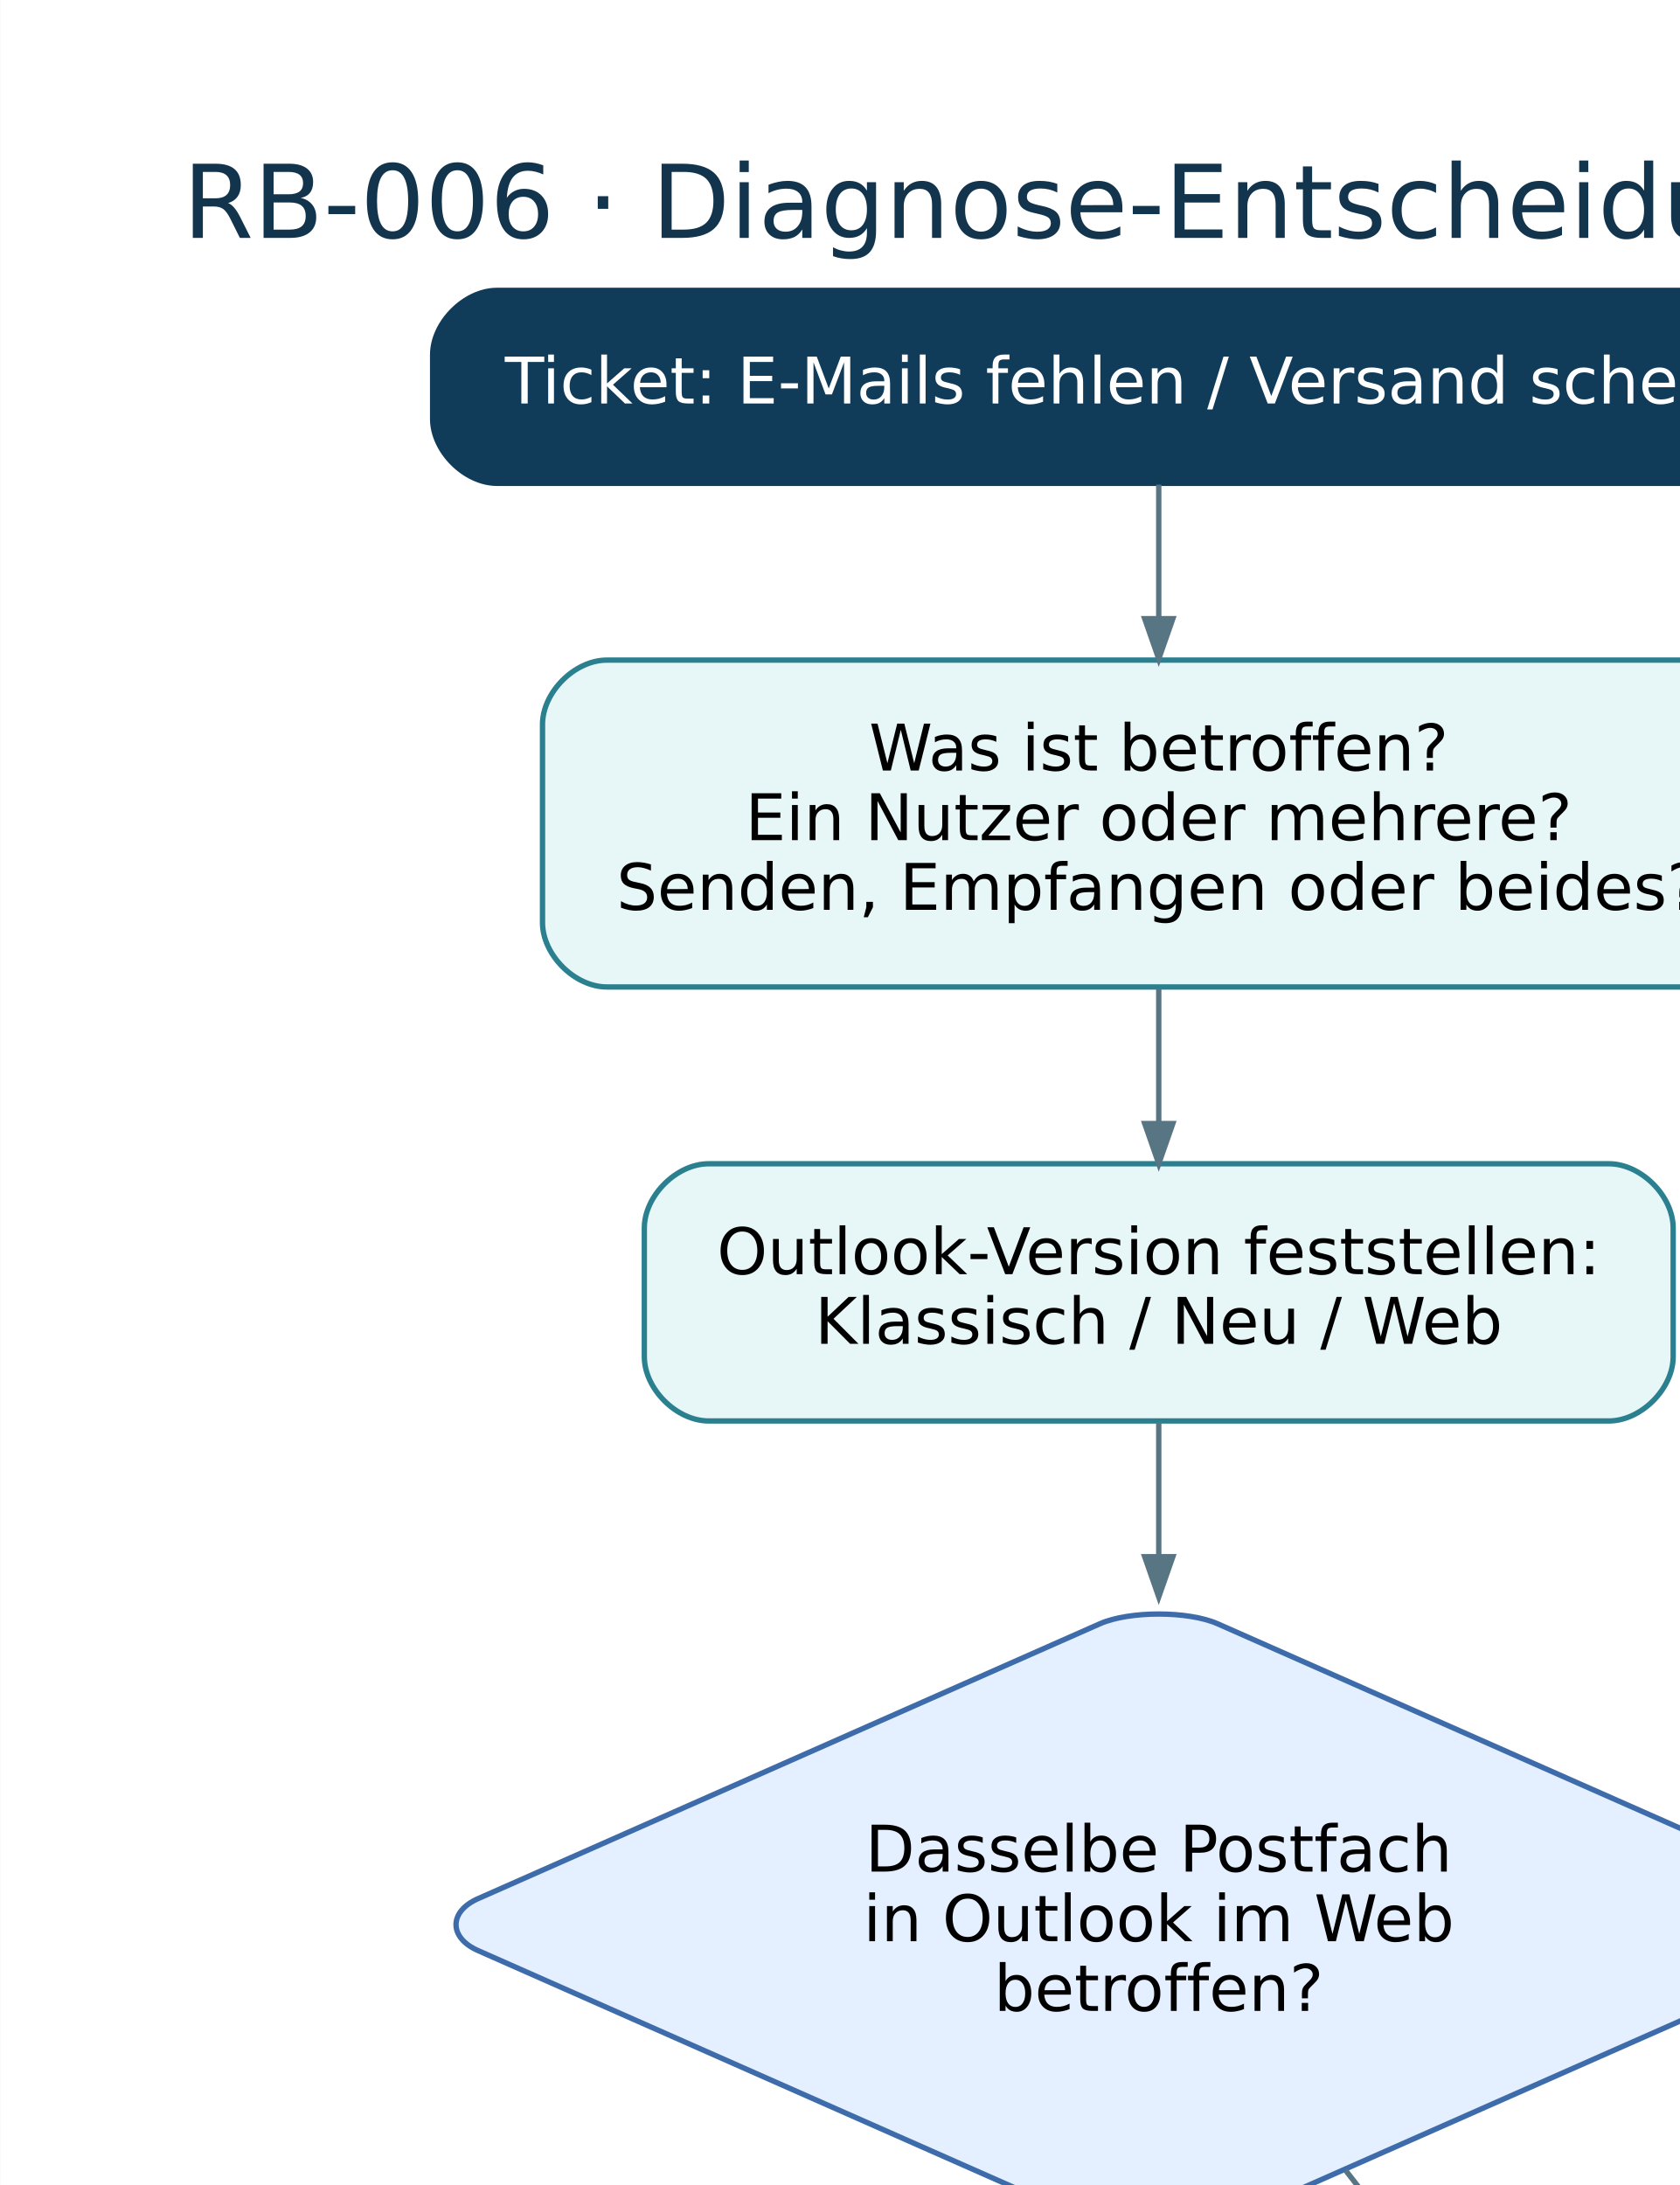
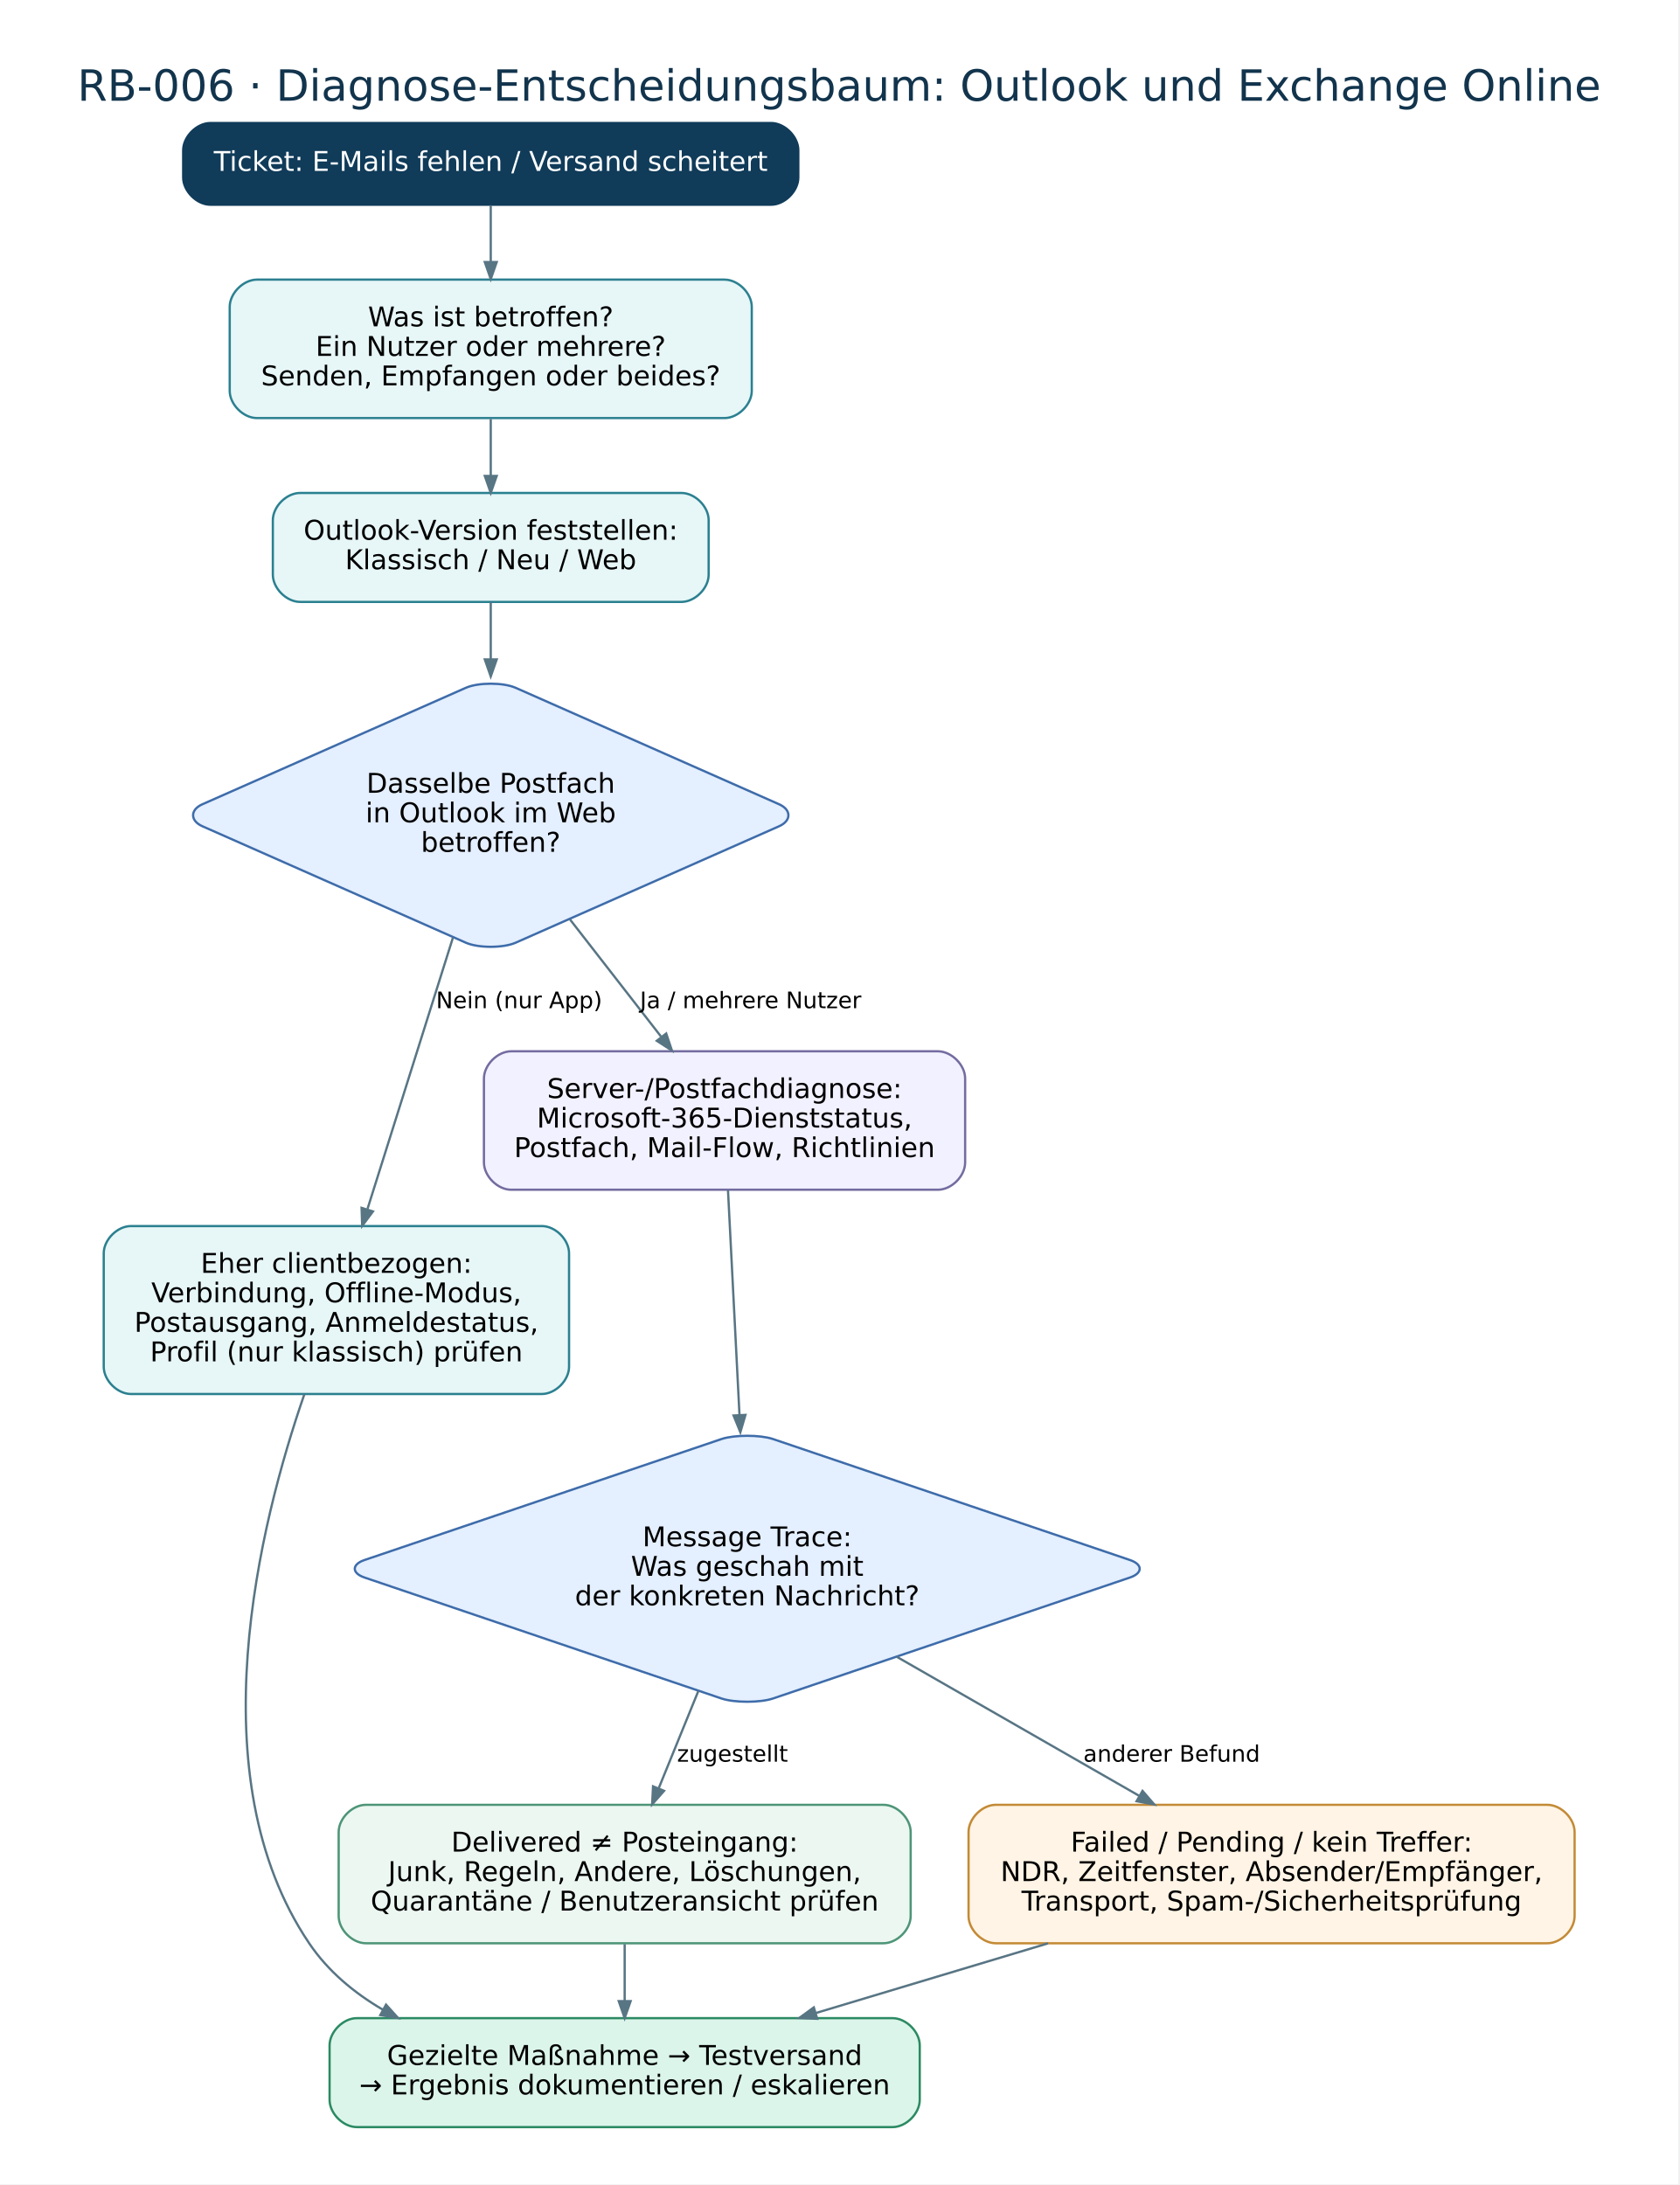
- <svg xmlns="http://www.w3.org/2000/svg" width="1746pt" height="2272pt" viewBox="0.00 0.00 739.40 962.40">
+ <svg xmlns="http://www.w3.org/2000/svg" width="1746pt" height="2272pt" viewBox="0 0 1746 2272">
  <g id="graph0" class="graph" transform="scale(2.36 2.36) rotate(0) translate(25.2 937.2)">
    <polygon fill="white" stroke="transparent" points="-25.2,25.2 -25.2,-937.2 714.2,-937.2 714.2,25.2 -25.2,25.2" />
    <text text-anchor="middle" x="344.5" y="-892.8" font-family="DejaVu Sans" font-size="19.00" fill="#12344d">RB-006 · Diagnose-Entscheidungsbaum: Outlook und Exchange Online</text>
    <g id="node1" class="node">
      <path fill="#103b59" stroke="#103b59" d="M314.5,-883C314.5,-883 67.5,-883 67.5,-883 61.5,-883 55.5,-877 55.5,-871 55.5,-871 55.5,-859 55.5,-859 55.5,-853 61.5,-847 67.5,-847 67.5,-847 314.5,-847 314.5,-847 320.5,-847 326.5,-853 326.5,-859 326.5,-859 326.5,-871 326.5,-871 326.5,-877 320.5,-883 314.5,-883" />
      <text text-anchor="middle" x="191" y="-861.9" font-family="DejaVu Sans" font-size="12.00" fill="white">Ticket: E-Mails fehlen / Versand scheitert</text>
    </g>
    <g id="node2" class="node">
      <path fill="#e7f6f7" stroke="#2b8090" d="M294,-814C294,-814 88,-814 88,-814 82,-814 76,-808 76,-802 76,-802 76,-765 76,-765 76,-759 82,-753 88,-753 88,-753 294,-753 294,-753 300,-753 306,-759 306,-765 306,-765 306,-802 306,-802 306,-808 300,-814 294,-814" />
      <text text-anchor="middle" x="191" y="-793.4" font-family="DejaVu Sans" font-size="12.00">Was ist betroffen?</text>
      <text text-anchor="middle" x="191" y="-780.4" font-family="DejaVu Sans" font-size="12.00">Ein Nutzer oder mehrere?</text>
      <text text-anchor="middle" x="191" y="-767.4" font-family="DejaVu Sans" font-size="12.00">Senden, Empfangen oder beides?</text>
    </g>
    <g id="edge1" class="edge">
      <path fill="none" stroke="#587584" d="M191,-846.75C191,-839.4 191,-830.53 191,-821.81" />
      <polygon fill="#587584" stroke="#587584" points="193.63,-821.73 191,-814.23 188.38,-821.73 193.63,-821.73" />
    </g>
    <g id="node3" class="node">
      <path fill="#e7f6f7" stroke="#2b8090" d="M275,-720C275,-720 107,-720 107,-720 101,-720 95,-714 95,-708 95,-708 95,-684 95,-684 95,-678 101,-672 107,-672 107,-672 275,-672 275,-672 281,-672 287,-678 287,-684 287,-684 287,-708 287,-708 287,-714 281,-720 275,-720" />
      <text text-anchor="middle" x="191" y="-699.4" font-family="DejaVu Sans" font-size="12.00">Outlook-Version feststellen:</text>
      <text text-anchor="middle" x="191" y="-686.4" font-family="DejaVu Sans" font-size="12.00">Klassisch / Neu / Web</text>
    </g>
    <g id="edge2" class="edge">
      <path fill="none" stroke="#587584" d="M191,-752.6C191,-744.49 191,-735.71 191,-727.58" />
      <polygon fill="#587584" stroke="#587584" points="193.63,-727.51 191,-720.01 188.38,-727.51 193.63,-727.51" />
    </g>
    <g id="node4" class="node">
      <path fill="#e4efff" stroke="#3e6caa" d="M180.02,-634.15C180.02,-634.15 63.98,-582.85 63.98,-582.85 58.49,-580.43 58.49,-575.57 63.98,-573.15 63.98,-573.15 180.02,-521.85 180.02,-521.85 185.51,-519.43 196.49,-519.43 201.98,-521.85 201.98,-521.85 318.02,-573.15 318.02,-573.15 323.51,-575.57 323.51,-580.43 318.02,-582.85 318.02,-582.85 201.98,-634.15 201.98,-634.15 196.49,-636.57 185.51,-636.57 180.02,-634.15" />
      <text text-anchor="middle" x="191" y="-587.9" font-family="DejaVu Sans" font-size="12.00">Dasselbe Postfach</text>
      <text text-anchor="middle" x="191" y="-574.9" font-family="DejaVu Sans" font-size="12.00">in Outlook im Web</text>
      <text text-anchor="middle" x="191" y="-561.9" font-family="DejaVu Sans" font-size="12.00">betroffen?</text>
    </g>
    <g id="edge3" class="edge">
      <path fill="none" stroke="#587584" d="M191,-671.8C191,-664.37 191,-655.72 191,-646.75" />
      <polygon fill="#587584" stroke="#587584" points="193.63,-646.66 191,-639.16 188.38,-646.66 193.63,-646.66" />
    </g>
    <g id="node5" class="node">
      <path fill="#e7f6f7" stroke="#2b8090" d="M213.5,-397C213.5,-397 32.5,-397 32.5,-397 26.5,-397 20.5,-391 20.5,-385 20.5,-385 20.5,-335 20.5,-335 20.5,-329 26.5,-323 32.5,-323 32.5,-323 213.5,-323 213.5,-323 219.5,-323 225.5,-329 225.5,-335 225.5,-335 225.5,-385 225.5,-385 225.5,-391 219.5,-397 213.5,-397" />
      <text text-anchor="middle" x="123" y="-376.4" font-family="DejaVu Sans" font-size="12.00">Eher clientbezogen:</text>
      <text text-anchor="middle" x="123" y="-363.4" font-family="DejaVu Sans" font-size="12.00">Verbindung, Offline-Modus,</text>
      <text text-anchor="middle" x="123" y="-350.4" font-family="DejaVu Sans" font-size="12.00">Postausgang, Anmeldestatus,</text>
      <text text-anchor="middle" x="123" y="-337.4" font-family="DejaVu Sans" font-size="12.00">Profil (nur klassisch) prüfen</text>
    </g>
    <g id="edge4" class="edge">
      <path fill="none" stroke="#587584" d="M174.37,-524.16C162.81,-487.47 147.61,-439.17 136.74,-404.66" />
      <polygon fill="#587584" stroke="#587584" points="139.11,-403.44 134.36,-397.07 134.1,-405.02 139.11,-403.44" />
      <text text-anchor="middle" x="203.5" y="-493" font-family="DejaVu Sans" font-size="10.00">Nein (nur App)</text>
    </g>
    <g id="node6" class="node">
      <path fill="#f2f1ff" stroke="#736ca0" d="M388,-474C388,-474 200,-474 200,-474 194,-474 188,-468 188,-462 188,-462 188,-425 188,-425 188,-419 194,-413 200,-413 200,-413 388,-413 388,-413 394,-413 400,-419 400,-425 400,-425 400,-462 400,-462 400,-468 394,-474 388,-474" />
      <text text-anchor="middle" x="294" y="-453.4" font-family="DejaVu Sans" font-size="12.00">Server-/Postfachdiagnose:</text>
      <text text-anchor="middle" x="294" y="-440.4" font-family="DejaVu Sans" font-size="12.00">Microsoft-365-Dienststatus,</text>
      <text text-anchor="middle" x="294" y="-427.4" font-family="DejaVu Sans" font-size="12.00">Postfach, Mail-Flow, Richtlinien</text>
    </g>
    <g id="edge5" class="edge">
      <path fill="none" stroke="#587584" d="M225.87,-532.14C238.96,-515.31 253.65,-496.41 266.03,-480.48" />
      <polygon fill="#587584" stroke="#587584" points="268.3,-481.84 270.83,-474.31 264.15,-478.62 268.3,-481.84" />
      <text text-anchor="middle" x="305.5" y="-493" font-family="DejaVu Sans" font-size="10.00">Ja / mehrere Nutzer</text>
    </g>
    <g id="node10" class="node">
      <path fill="#dcf5eb" stroke="#2c8a63" d="M368,-48C368,-48 132,-48 132,-48 126,-48 120,-42 120,-36 120,-36 120,-12 120,-12 120,-6 126,0 132,0 132,0 368,0 368,0 374,0 380,-6 380,-12 380,-12 380,-36 380,-36 380,-42 374,-48 368,-48" />
      <text text-anchor="middle" x="250" y="-27.4" font-family="DejaVu Sans" font-size="12.00">Gezielte Maßnahme → Testversand</text>
      <text text-anchor="middle" x="250" y="-14.4" font-family="DejaVu Sans" font-size="12.00">→ Ergebnis dokumentieren / eskalieren</text>
    </g>
    <g id="edge9" class="edge">
      <path fill="none" stroke="#587584" d="M108.88,-322.88C89.22,-266.05 61.26,-154.67 111,-81 119.24,-68.79 130.64,-59.24 143.4,-51.77" />
      <polygon fill="#587584" stroke="#587584" points="144.87,-53.96 150.18,-48.06 142.34,-49.36 144.87,-53.96" />
    </g>
    <g id="node7" class="node">
      <path fill="#e4efff" stroke="#3e6caa" d="M292.63,-303.15C292.63,-303.15 135.37,-249.85 135.37,-249.85 129.68,-247.93 129.68,-244.07 135.37,-242.15 135.37,-242.15 292.63,-188.85 292.63,-188.85 298.32,-186.93 309.68,-186.93 315.37,-188.85 315.37,-188.85 472.63,-242.15 472.63,-242.15 478.32,-244.07 478.32,-247.93 472.63,-249.85 472.63,-249.85 315.37,-303.15 315.37,-303.15 309.68,-305.07 298.32,-305.07 292.63,-303.15" />
      <text text-anchor="middle" x="304" y="-255.9" font-family="DejaVu Sans" font-size="12.00">Message Trace:</text>
      <text text-anchor="middle" x="304" y="-242.9" font-family="DejaVu Sans" font-size="12.00">Was geschah mit</text>
      <text text-anchor="middle" x="304" y="-229.9" font-family="DejaVu Sans" font-size="12.00">der konkreten Nachricht?</text>
    </g>
    <g id="edge6" class="edge">
      <path fill="none" stroke="#587584" d="M295.52,-412.81C296.86,-386.59 298.86,-347.41 300.59,-313.71" />
      <polygon fill="#587584" stroke="#587584" points="303.21,-313.79 300.97,-306.17 297.97,-313.53 303.21,-313.79" />
    </g>
    <g id="node8" class="node">
      <path fill="#ecf7f2" stroke="#4e9578" d="M364,-142C364,-142 136,-142 136,-142 130,-142 124,-136 124,-130 124,-130 124,-93 124,-93 124,-87 130,-81 136,-81 136,-81 364,-81 364,-81 370,-81 376,-87 376,-93 376,-93 376,-130 376,-130 376,-136 370,-142 364,-142" />
      <text text-anchor="middle" x="250" y="-121.4" font-family="DejaVu Sans" font-size="12.00">Delivered ≠ Posteingang:</text>
      <text text-anchor="middle" x="250" y="-108.4" font-family="DejaVu Sans" font-size="12.00">Junk, Regeln, Andere, Löschungen,</text>
      <text text-anchor="middle" x="250" y="-95.4" font-family="DejaVu Sans" font-size="12.00">Quarantäne / Benutzeransicht prüfen</text>
    </g>
    <g id="edge7" class="edge">
      <path fill="none" stroke="#587584" d="M282.5,-192.25C276.65,-177.88 270.43,-162.63 265.02,-149.35" />
      <polygon fill="#587584" stroke="#587584" points="267.36,-148.15 262.1,-142.19 262.5,-150.13 267.36,-148.15" />
      <text text-anchor="middle" x="297.5" y="-161" font-family="DejaVu Sans" font-size="10.00">zugestellt</text>
    </g>
    <g id="node9" class="node">
      <path fill="#fff4e5" stroke="#c38a36" d="M656.5,-142C656.5,-142 413.5,-142 413.5,-142 407.5,-142 401.5,-136 401.5,-130 401.5,-130 401.5,-93 401.5,-93 401.5,-87 407.5,-81 413.5,-81 413.5,-81 656.5,-81 656.5,-81 662.5,-81 668.5,-87 668.5,-93 668.5,-93 668.5,-130 668.5,-130 668.5,-136 662.5,-142 656.5,-142" />
      <text text-anchor="middle" x="535" y="-121.4" font-family="DejaVu Sans" font-size="12.00">Failed / Pending / kein Treffer:</text>
      <text text-anchor="middle" x="535" y="-108.4" font-family="DejaVu Sans" font-size="12.00">NDR, Zeitfenster, Absender/Empfänger,</text>
      <text text-anchor="middle" x="535" y="-95.4" font-family="DejaVu Sans" font-size="12.00">Transport, Spam-/Sicherheitsprüfung</text>
    </g>
    <g id="edge8" class="edge">
      <path fill="none" stroke="#587584" d="M369.89,-207.21C403.5,-187.93 444.04,-164.68 476.53,-146.04" />
      <polygon fill="#587584" stroke="#587584" points="478.14,-148.14 483.34,-142.13 475.53,-143.59 478.14,-148.14" />
      <text text-anchor="middle" x="491" y="-161" font-family="DejaVu Sans" font-size="10.00">anderer Befund</text>
    </g>
    <g id="edge10" class="edge">
      <path fill="none" stroke="#587584" d="M250,-80.6C250,-72.49 250,-63.71 250,-55.58" />
      <polygon fill="#587584" stroke="#587584" points="252.63,-55.51 250,-48.01 247.38,-55.51 252.63,-55.51" />
    </g>
    <g id="edge11" class="edge">
      <path fill="none" stroke="#587584" d="M436.52,-80.96C403.16,-70.95 366.24,-59.87 334.1,-50.23" />
      <polygon fill="#587584" stroke="#587584" points="334.84,-47.71 326.9,-48.07 333.33,-52.74 334.84,-47.71" />
    </g>
  </g>
</svg>
